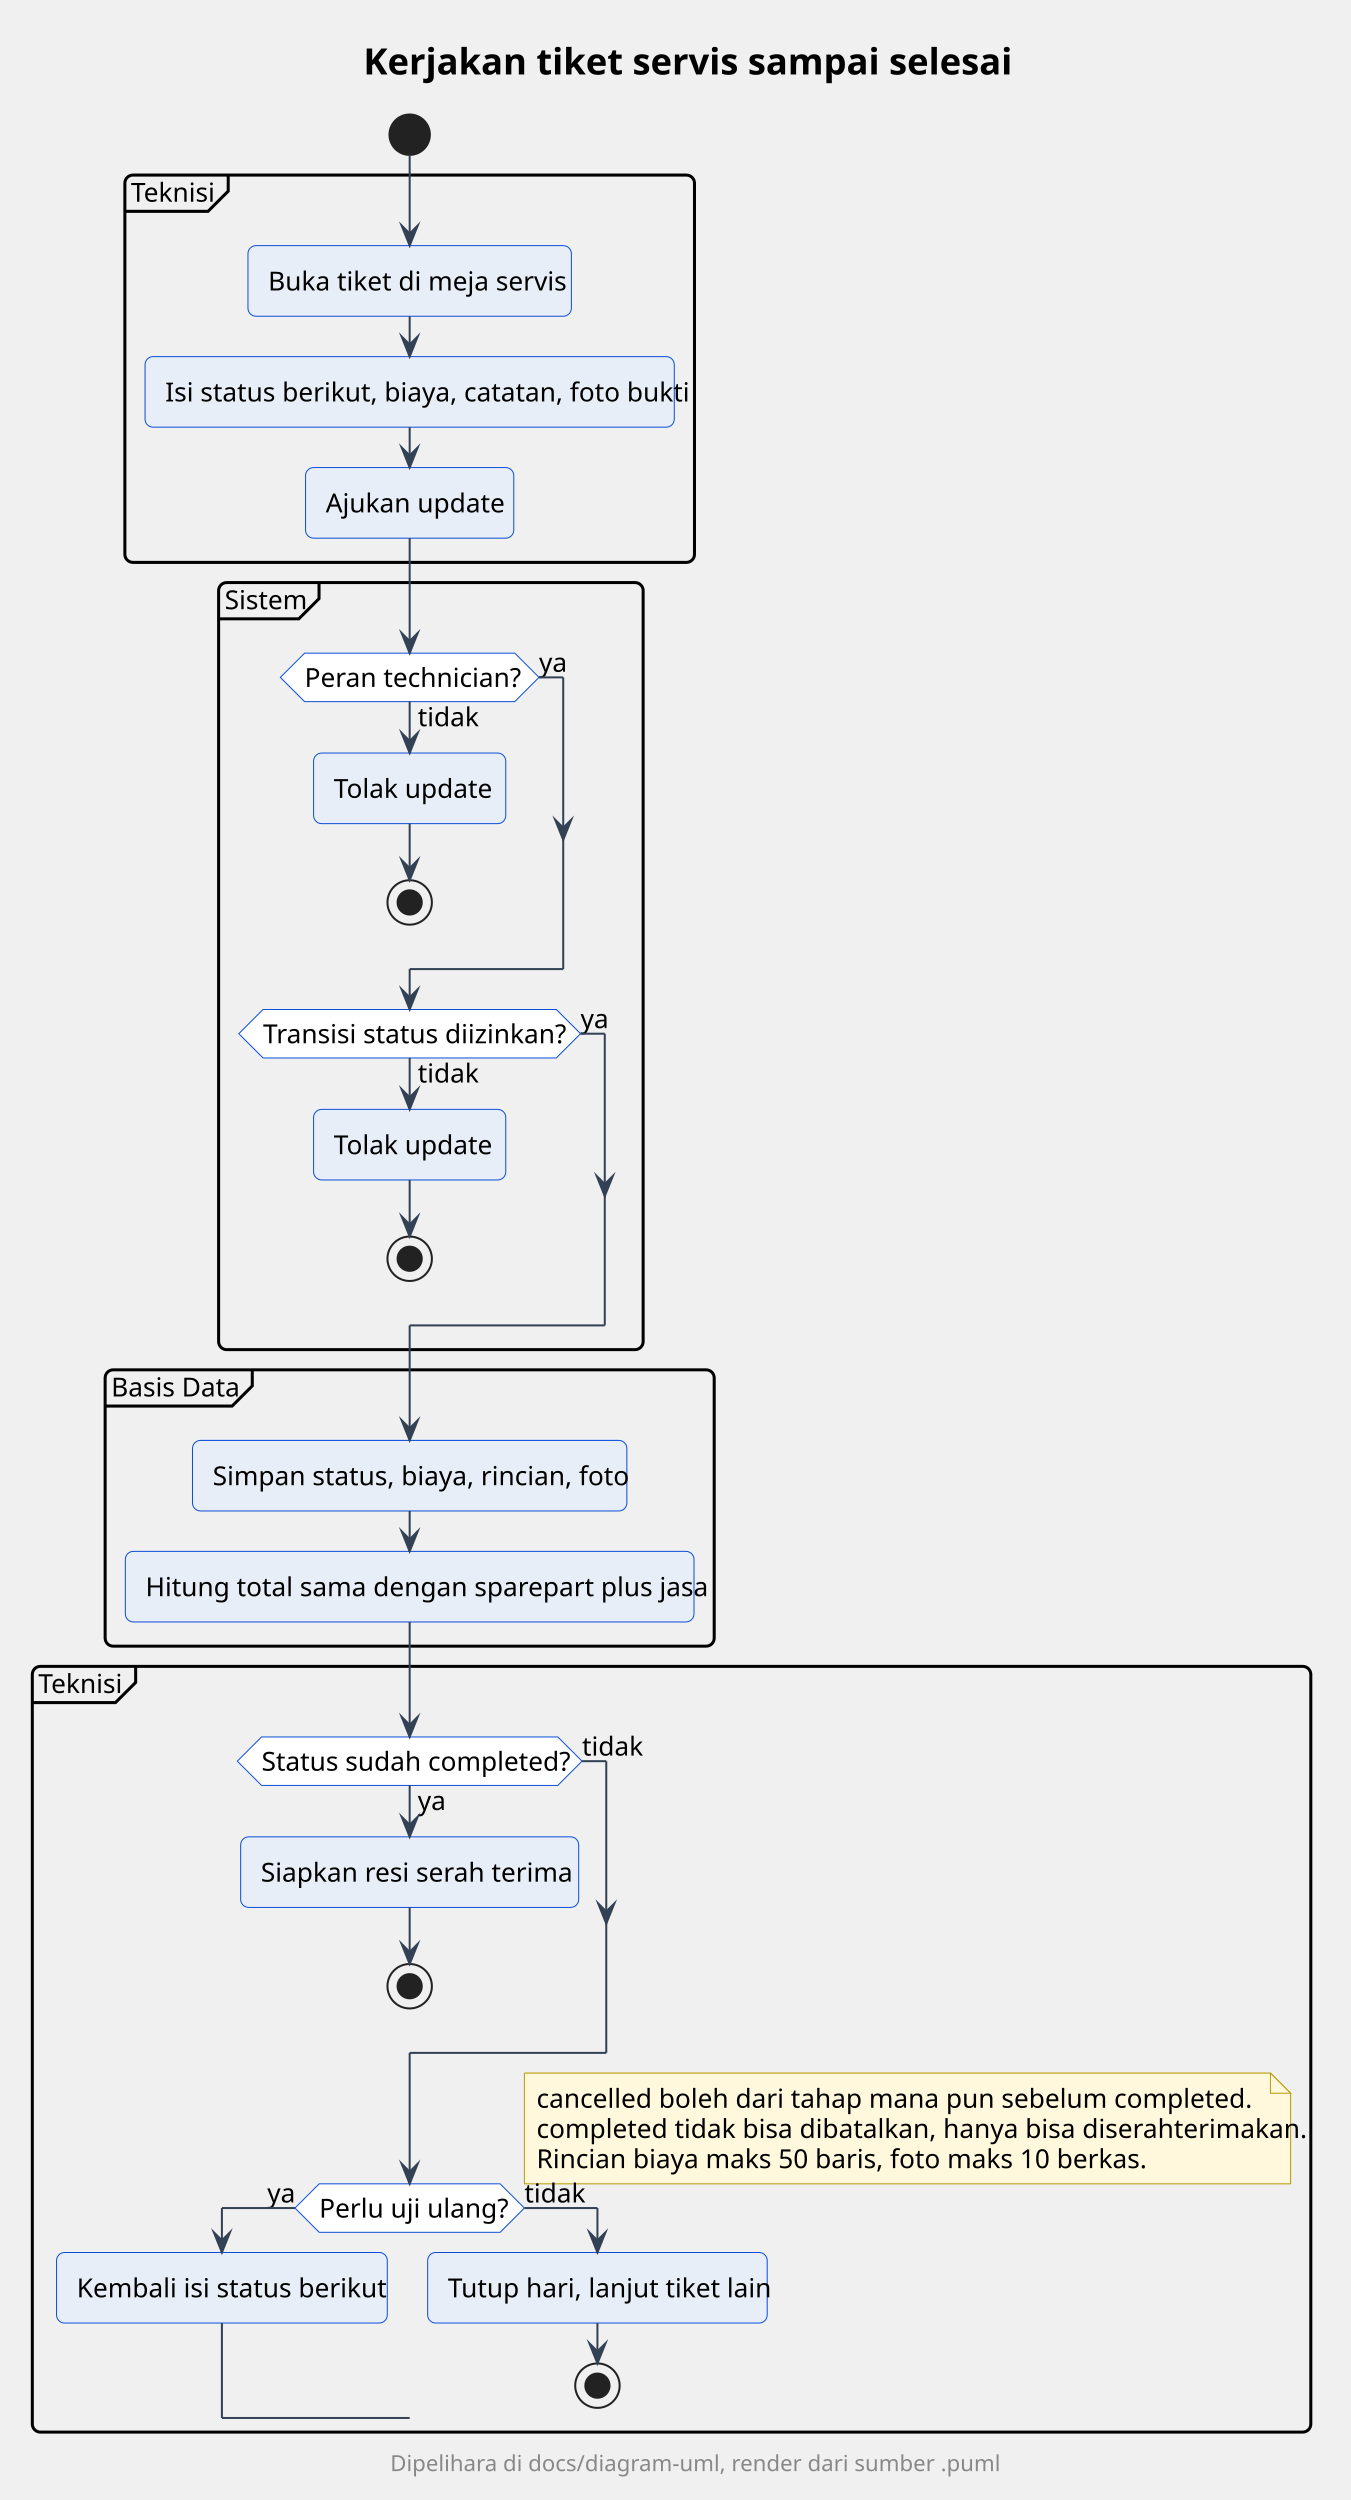
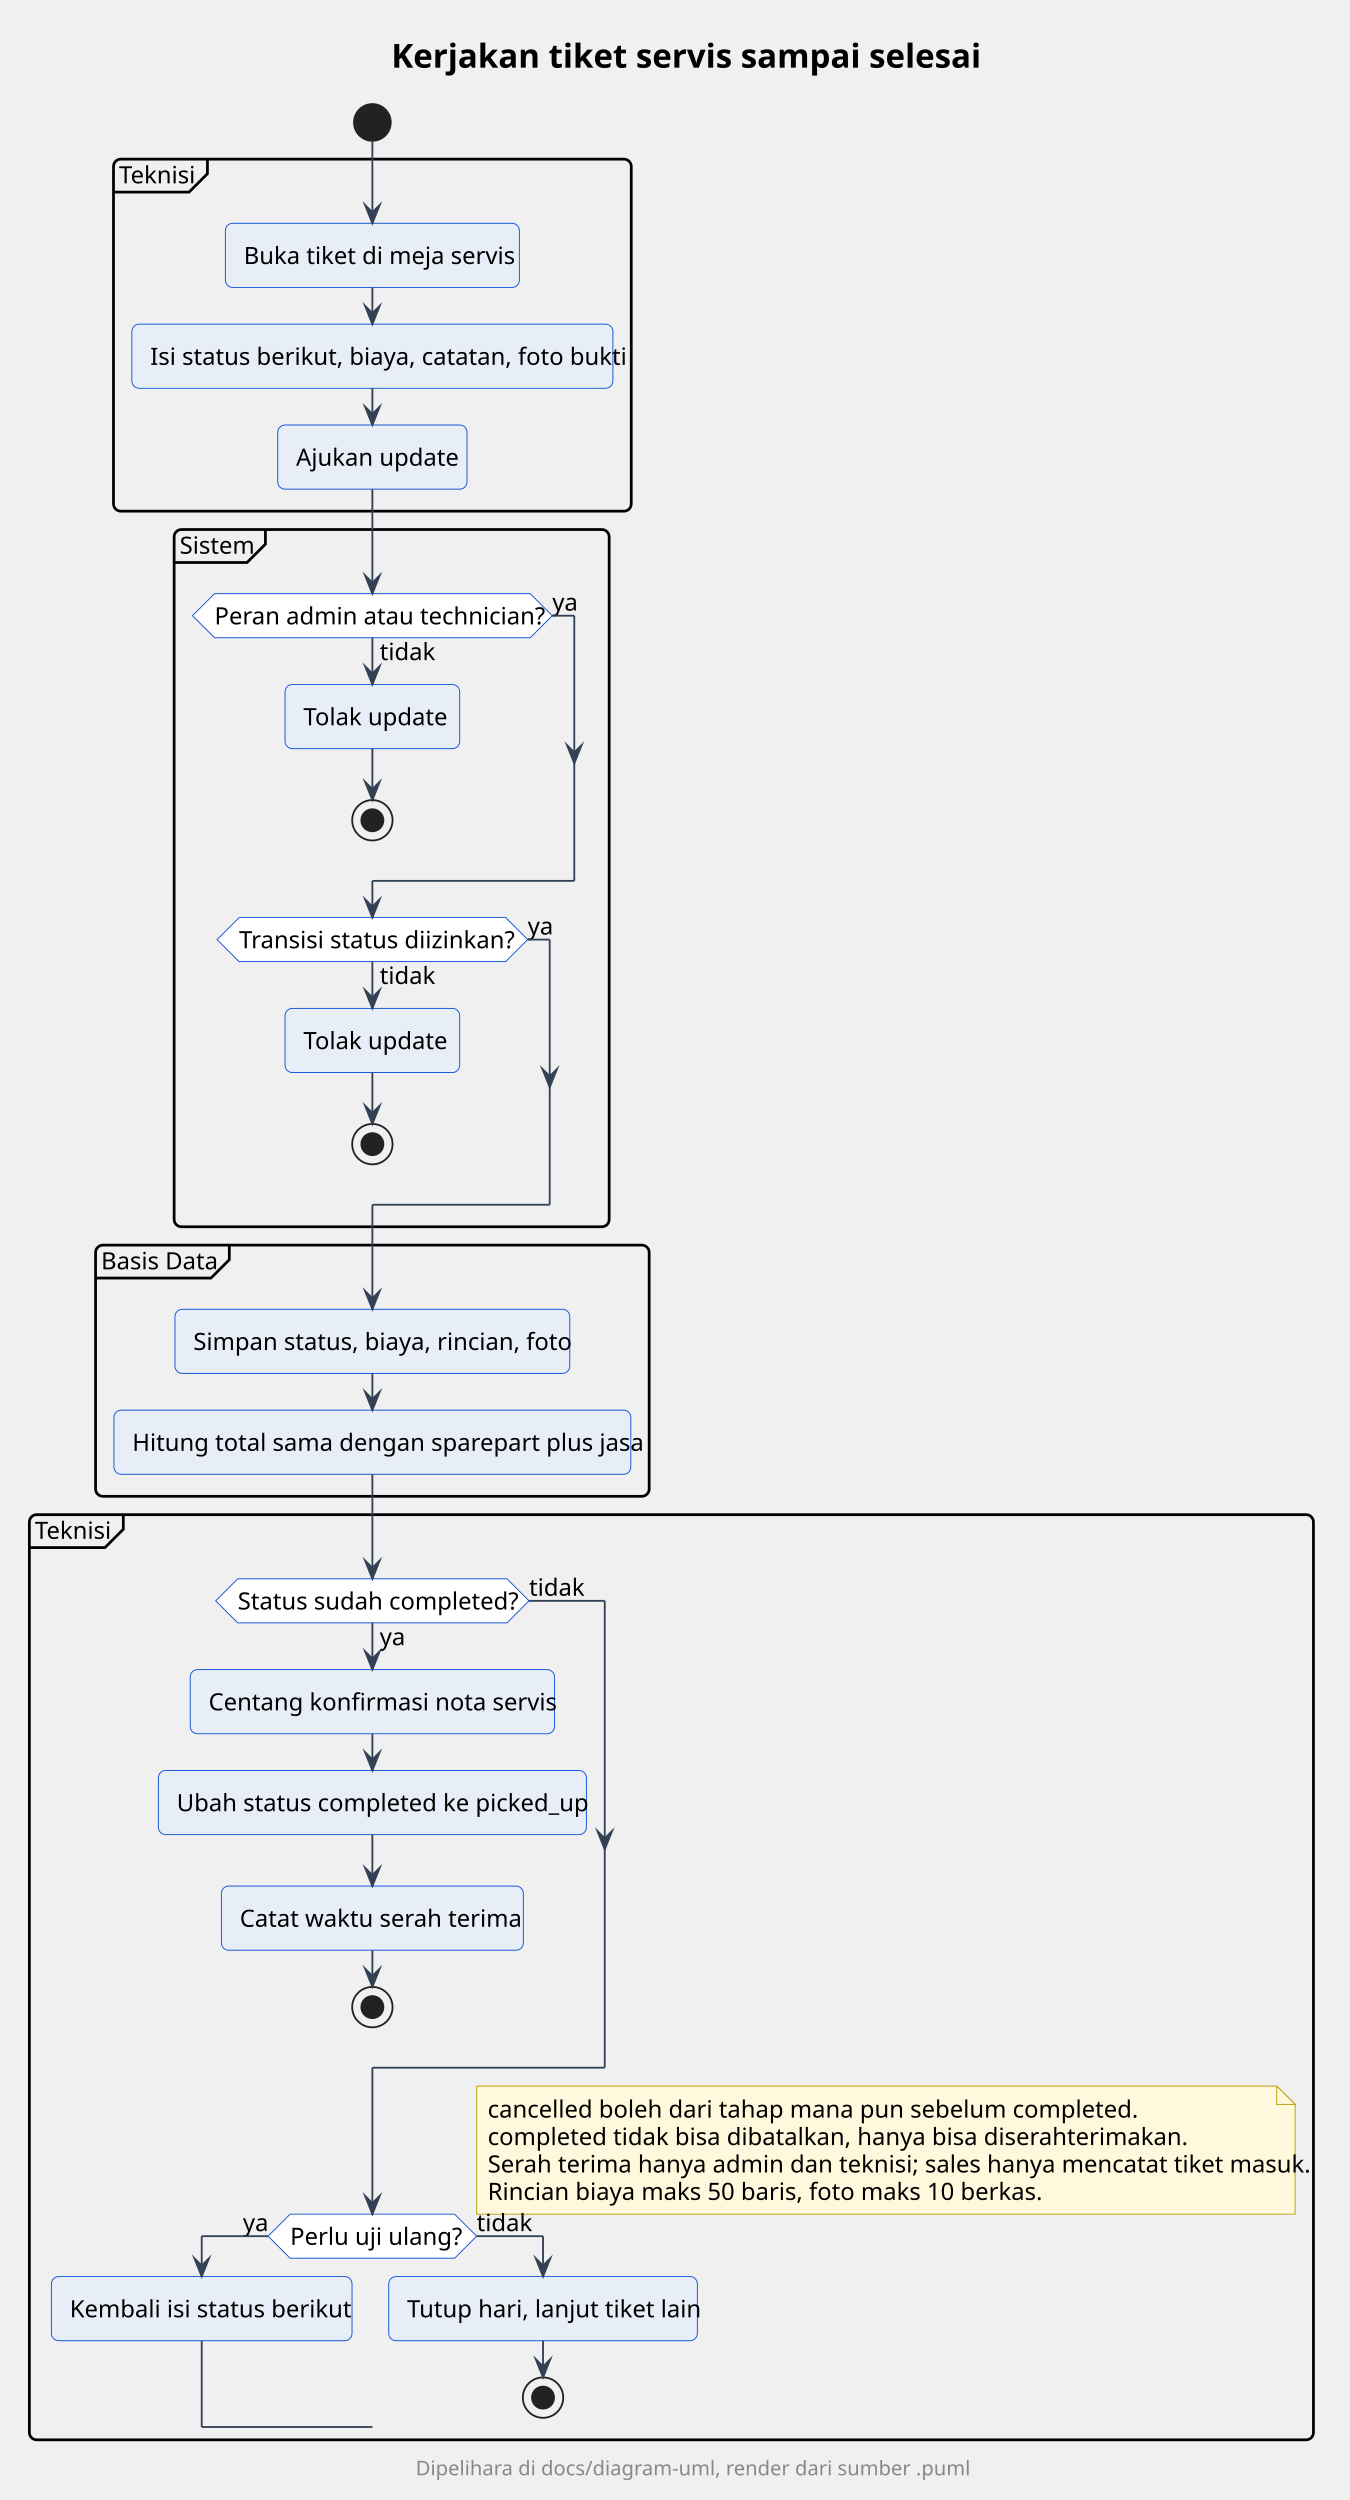
- <svg xmlns="http://www.w3.org/2000/svg" contentStyleType="text/css" data-diagram-type="ACTIVITY" height="1238px" preserveAspectRatio="none" style="width:669px;height:1238px;background:#FFFFFF;" version="1.1" viewBox="0 0 669 1238" width="669px" zoomAndPan="magnify">
+ <svg xmlns="http://www.w3.org/2000/svg" version="1.1" data-diagram-type="ACTIVITY" style="width:735px;height:1362px;background:#FFFFFF;" width="735px" height="1362px" viewBox="0 0 735 1362" zoomAndPan="magnify" preserveAspectRatio="none" contentStyleType="text/css">
  <defs />
-   <g>
+   <g font-family="sans-serif" lengthAdjust="spacing">
    <g class="title" data-source-line="43">
-       <text fill="#000000" font-family="sans-serif" font-size="18" font-weight="700" lengthAdjust="spacing" textLength="307.195" x="179.958" y="36.884">Kerjakan tiket servis sampai selesai</text>
+       <text x="213.184" y="36.884" fill="#000" font-size="18" textLength="307.195" font-weight="700">Kerjakan tiket servis sampai selesai</text>
    </g>
-     <ellipse cx="202.869" cy="66.698" fill="#222222" rx="10" ry="10" style="stroke:#222222;stroke-width:1;" />
-     <rect fill="none" height="191.795" rx="4" ry="4" style="stroke:#000000;stroke-width:1.5;" width="282.074" x="61.832" y="86.698" />
-     <path d="M113.01,86.698 L113.01,94.647 L103.01,104.647 L61.832,104.647" fill="none" style="stroke:#000000;stroke-width:1.5;" />
-     <text fill="#000000" font-family="sans-serif" font-size="13" lengthAdjust="spacing" textLength="41.177" x="64.832" y="99.892">Teknisi</text>
-     <rect fill="#E8EEF7" height="34.949" rx="4" ry="4" style="stroke:#0B4ED8;stroke-width:0.5;" width="160.163" x="122.788" y="121.647" />
-     <text fill="#000000" font-family="sans-serif" font-size="13" lengthAdjust="spacing" textLength="140.163" x="132.788" y="143.841">Buka tiket di meja servis</text>
-     <rect fill="#E8EEF7" height="34.949" rx="4" ry="4" style="stroke:#0B4ED8;stroke-width:0.5;" width="262.074" x="71.832" y="176.596" />
-     <text fill="#000000" font-family="sans-serif" font-size="13" lengthAdjust="spacing" textLength="242.074" x="81.832" y="198.79">Isi status berikut, biaya, catatan, foto bukti</text>
-     <rect fill="#E8EEF7" height="34.949" rx="4" ry="4" style="stroke:#0B4ED8;stroke-width:0.5;" width="103.123" x="151.308" y="231.544" />
-     <text fill="#000000" font-family="sans-serif" font-size="13" lengthAdjust="spacing" textLength="83.123" x="161.308" y="253.738">Ajukan update</text>
-     <rect fill="none" height="379.846" rx="4" ry="4" style="stroke:#000000;stroke-width:1.5;" width="210.228" x="108.255" y="288.493" />
-     <path d="M157.985,288.493 L157.985,296.442 L147.985,306.442 L108.255,306.442" fill="none" style="stroke:#000000;stroke-width:1.5;" />
-     <text fill="#000000" font-family="sans-serif" font-size="13" lengthAdjust="spacing" textLength="39.73" x="111.255" y="301.687">Sistem</text>
-     <rect fill="#E8EEF7" height="34.949" rx="4" ry="4" style="stroke:#0B4ED8;stroke-width:0.5;" width="95.163" x="155.288" y="372.916" />
-     <text fill="#000000" font-family="sans-serif" font-size="13" lengthAdjust="spacing" textLength="75.163" x="165.288" y="395.11">Tolak update</text>
-     <ellipse cx="202.869" cy="446.891" fill="none" rx="11" ry="11" style="stroke:#222222;stroke-width:1;" />
-     <ellipse cx="202.869" cy="446.891" fill="#222222" rx="6" ry="6" style="stroke:#222222;stroke-width:1;" />
-     <polygon fill="#FFFFFF" points="150.834,323.442,254.904,323.442,266.904,335.442,254.904,347.442,150.834,347.442,138.834,335.442,150.834,323.442" style="stroke:#0B4ED8;stroke-width:0.5;stroke-linejoin:miter;stroke-miterlimit:10;" />
-     <text fill="#000000" font-family="sans-serif" font-size="13" lengthAdjust="spacing" textLength="27.46" x="206.869" y="359.636">tidak</text>
-     <text fill="#000000" font-family="sans-serif" font-size="13" lengthAdjust="spacing" textLength="104.07" x="150.834" y="340.161">Peran technician?</text>
-     <text fill="#000000" font-family="sans-serif" font-size="13" lengthAdjust="spacing" textLength="13.73" x="266.904" y="332.687">ya</text>
-     <rect fill="#E8EEF7" height="34.949" rx="4" ry="4" style="stroke:#0B4ED8;stroke-width:0.5;" width="95.163" x="155.288" y="549.365" />
-     <text fill="#000000" font-family="sans-serif" font-size="13" lengthAdjust="spacing" textLength="75.163" x="165.288" y="571.559">Tolak update</text>
-     <ellipse cx="202.869" cy="623.339" fill="none" rx="11" ry="11" style="stroke:#222222;stroke-width:1;" />
-     <ellipse cx="202.869" cy="623.339" fill="#222222" rx="6" ry="6" style="stroke:#222222;stroke-width:1;" />
-     <polygon fill="#FFFFFF" points="130.255,499.891,275.483,499.891,287.483,511.891,275.483,523.891,130.255,523.891,118.255,511.891,130.255,499.891" style="stroke:#0B4ED8;stroke-width:0.5;stroke-linejoin:miter;stroke-miterlimit:10;" />
-     <text fill="#000000" font-family="sans-serif" font-size="13" lengthAdjust="spacing" textLength="27.46" x="206.869" y="536.085">tidak</text>
-     <text fill="#000000" font-family="sans-serif" font-size="13" lengthAdjust="spacing" textLength="145.228" x="130.255" y="516.61">Transisi status diizinkan?</text>
-     <text fill="#000000" font-family="sans-serif" font-size="13" lengthAdjust="spacing" textLength="13.73" x="287.483" y="509.136">ya</text>
-     <rect fill="none" height="136.846" rx="4" ry="4" style="stroke:#000000;stroke-width:1.5;" width="301.606" x="52.066" y="678.339" />
-     <path d="M124.927,678.339 L124.927,686.288 L114.927,696.288 L52.066,696.288" fill="none" style="stroke:#000000;stroke-width:1.5;" />
-     <text fill="#000000" font-family="sans-serif" font-size="13" lengthAdjust="spacing" textLength="62.861" x="55.066" y="691.533">Basis Data</text>
-     <rect fill="#E8EEF7" height="34.949" rx="4" ry="4" style="stroke:#0B4ED8;stroke-width:0.5;" width="215.102" x="95.319" y="713.288" />
-     <text fill="#000000" font-family="sans-serif" font-size="13" lengthAdjust="spacing" textLength="195.102" x="105.319" y="735.482">Simpan status, biaya, rincian, foto</text>
-     <rect fill="#E8EEF7" height="34.949" rx="4" ry="4" style="stroke:#0B4ED8;stroke-width:0.5;" width="281.606" x="62.066" y="768.237" />
-     <text fill="#000000" font-family="sans-serif" font-size="13" lengthAdjust="spacing" textLength="261.606" x="72.066" y="790.431">Hitung total sama dengan sparepart plus jasa</text>
-     <rect fill="none" height="379.192" rx="4" ry="4" style="stroke:#000000;stroke-width:1.5;" width="633.111" x="16" y="825.186" />
-     <path d="M67.177,825.186 L67.177,833.134 L57.177,843.134 L16,843.134" fill="none" style="stroke:#000000;stroke-width:1.5;" />
-     <text fill="#000000" font-family="sans-serif" font-size="13" lengthAdjust="spacing" textLength="41.177" x="19" y="838.379">Teknisi</text>
-     <rect fill="#E8EEF7" height="34.949" rx="4" ry="4" style="stroke:#0B4ED8;stroke-width:0.5;" width="167.399" x="119.17" y="909.609" />
-     <text fill="#000000" font-family="sans-serif" font-size="13" lengthAdjust="spacing" textLength="147.399" x="129.17" y="931.803">Siapkan resi serah terima</text>
-     <ellipse cx="202.869" cy="983.583" fill="none" rx="11" ry="11" style="stroke:#222222;stroke-width:1;" />
-     <ellipse cx="202.869" cy="983.583" fill="#222222" rx="6" ry="6" style="stroke:#222222;stroke-width:1;" />
-     <polygon fill="#FFFFFF" points="129.516,860.134,276.223,860.134,288.223,872.134,276.223,884.134,129.516,884.134,117.516,872.134,129.516,860.134" style="stroke:#0B4ED8;stroke-width:0.5;stroke-linejoin:miter;stroke-miterlimit:10;" />
-     <text fill="#000000" font-family="sans-serif" font-size="13" lengthAdjust="spacing" textLength="13.73" x="206.869" y="896.328">ya</text>
-     <text fill="#000000" font-family="sans-serif" font-size="13" lengthAdjust="spacing" textLength="146.707" x="129.516" y="876.854">Status sudah completed?</text>
-     <text fill="#000000" font-family="sans-serif" font-size="13" lengthAdjust="spacing" textLength="27.46" x="288.223" y="869.379">tidak</text>
-     <path d="M259.678,1026.583 L259.678,1081.429 L639.111,1081.429 L639.111,1036.583 L629.111,1026.583 L259.678,1026.583" fill="#FFF8DC" style="stroke:#B89B00;stroke-width:0.5;" />
-     <path d="M629.111,1026.583 L629.111,1036.583 L639.111,1036.583 L629.111,1026.583" fill="#FFF8DC" style="stroke:#B89B00;stroke-width:0.5;" />
-     <text fill="#000000" font-family="sans-serif" font-size="13" lengthAdjust="spacing" textLength="333.163" x="265.678" y="1043.777">cancelled boleh dari tahap mana pun sebelum completed.</text>
-     <text fill="#000000" font-family="sans-serif" font-size="13" lengthAdjust="spacing" textLength="358.433" x="265.678" y="1058.726">completed tidak bisa dibatalkan, hanya bisa diserahterimakan.</text>
-     <text fill="#000000" font-family="sans-serif" font-size="13" lengthAdjust="spacing" textLength="290.469" x="265.678" y="1073.674">Rincian biaya maks 50 baris, foto maks 10 berkas.</text>
-     <polygon fill="#FFFFFF" points="158.061,1081.429,247.678,1081.429,259.678,1093.429,247.678,1105.429,158.061,1105.429,146.061,1093.429,158.061,1081.429" style="stroke:#0B4ED8;stroke-width:0.5;stroke-linejoin:miter;stroke-miterlimit:10;" />
-     <text fill="#000000" font-family="sans-serif" font-size="13" lengthAdjust="spacing" textLength="89.616" x="158.061" y="1098.149">Perlu uji ulang?</text>
-     <text fill="#000000" font-family="sans-serif" font-size="13" lengthAdjust="spacing" textLength="13.73" x="132.331" y="1090.674">ya</text>
-     <text fill="#000000" font-family="sans-serif" font-size="13" lengthAdjust="spacing" textLength="27.46" x="259.678" y="1090.674">tidak</text>
-     <rect fill="#E8EEF7" height="34.949" rx="4" ry="4" style="stroke:#0B4ED8;stroke-width:0.5;" width="163.781" x="28" y="1115.429" />
-     <text fill="#000000" font-family="sans-serif" font-size="13" lengthAdjust="spacing" textLength="143.781" x="38" y="1137.623">Kembali isi status berikut</text>
-     <rect fill="#E8EEF7" height="34.949" rx="4" ry="4" style="stroke:#0B4ED8;stroke-width:0.5;" width="168.135" x="211.781" y="1115.429" />
-     <text fill="#000000" font-family="sans-serif" font-size="13" lengthAdjust="spacing" textLength="148.135" x="221.781" y="1137.623">Tutup hari, lanjut tiket lain</text>
-     <ellipse cx="295.848" cy="1181.378" fill="none" rx="11" ry="11" style="stroke:#222222;stroke-width:1;" />
-     <ellipse cx="295.848" cy="1181.378" fill="#222222" rx="6" ry="6" style="stroke:#222222;stroke-width:1;" />
-     <line style="stroke:#334155;stroke-width:1;" x1="202.869" x2="202.869" y1="156.596" y2="176.596" />
-     <polygon fill="#334155" points="198.869,166.596,202.869,176.596,206.869,166.596,202.869,170.596" style="stroke:#334155;stroke-width:1;stroke-linejoin:miter;stroke-miterlimit:10;" />
-     <line style="stroke:#334155;stroke-width:1;" x1="202.869" x2="202.869" y1="211.544" y2="231.544" />
-     <polygon fill="#334155" points="198.869,221.544,202.869,231.544,206.869,221.544,202.869,225.544" style="stroke:#334155;stroke-width:1;stroke-linejoin:miter;stroke-miterlimit:10;" />
-     <line style="stroke:#334155;stroke-width:1;" x1="202.869" x2="202.869" y1="76.698" y2="121.647" />
-     <polygon fill="#334155" points="198.869,111.647,202.869,121.647,206.869,111.647,202.869,115.647" style="stroke:#334155;stroke-width:1;stroke-linejoin:miter;stroke-miterlimit:10;" />
-     <line style="stroke:#334155;stroke-width:1;" x1="202.869" x2="202.869" y1="407.865" y2="435.891" />
-     <polygon fill="#334155" points="198.869,425.891,202.869,435.891,206.869,425.891,202.869,429.891" style="stroke:#334155;stroke-width:1;stroke-linejoin:miter;stroke-miterlimit:10;" />
-     <line style="stroke:#334155;stroke-width:1;" x1="202.869" x2="202.869" y1="347.442" y2="372.916" />
-     <polygon fill="#334155" points="198.869,362.916,202.869,372.916,206.869,362.916,202.869,366.916" style="stroke:#334155;stroke-width:1;stroke-linejoin:miter;stroke-miterlimit:10;" />
-     <line style="stroke:#334155;stroke-width:1;" x1="266.904" x2="278.904" y1="335.442" y2="335.442" />
-     <polygon fill="#334155" points="274.904,405.891,278.904,415.891,282.904,405.891,278.904,409.891" style="stroke:#334155;stroke-width:1;stroke-linejoin:miter;stroke-miterlimit:10;" />
-     <line style="stroke:#334155;stroke-width:1;" x1="278.904" x2="278.904" y1="335.442" y2="479.891" />
-     <line style="stroke:#334155;stroke-width:1;" x1="278.904" x2="202.869" y1="479.891" y2="479.891" />
-     <line style="stroke:#334155;stroke-width:1;" x1="202.869" x2="202.869" y1="479.891" y2="499.891" />
-     <polygon fill="#334155" points="198.869,489.891,202.869,499.891,206.869,489.891,202.869,493.891" style="stroke:#334155;stroke-width:1;stroke-linejoin:miter;stroke-miterlimit:10;" />
-     <line style="stroke:#334155;stroke-width:1;" x1="202.869" x2="202.869" y1="584.314" y2="612.339" />
-     <polygon fill="#334155" points="198.869,602.339,202.869,612.339,206.869,602.339,202.869,606.339" style="stroke:#334155;stroke-width:1;stroke-linejoin:miter;stroke-miterlimit:10;" />
-     <line style="stroke:#334155;stroke-width:1;" x1="202.869" x2="202.869" y1="523.891" y2="549.365" />
-     <polygon fill="#334155" points="198.869,539.365,202.869,549.365,206.869,539.365,202.869,543.365" style="stroke:#334155;stroke-width:1;stroke-linejoin:miter;stroke-miterlimit:10;" />
-     <line style="stroke:#334155;stroke-width:1;" x1="287.483" x2="299.483" y1="511.891" y2="511.891" />
-     <polygon fill="#334155" points="295.483,582.339,299.483,592.339,303.483,582.339,299.483,586.339" style="stroke:#334155;stroke-width:1;stroke-linejoin:miter;stroke-miterlimit:10;" />
-     <line style="stroke:#334155;stroke-width:1;" x1="299.483" x2="299.483" y1="511.891" y2="656.339" />
-     <line style="stroke:#334155;stroke-width:1;" x1="299.483" x2="202.869" y1="656.339" y2="656.339" />
-     <line style="stroke:#334155;stroke-width:1;" x1="202.869" x2="202.869" y1="656.339" y2="713.288" />
-     <polygon fill="#334155" points="198.869,703.288,202.869,713.288,206.869,703.288,202.869,707.288" style="stroke:#334155;stroke-width:1;stroke-linejoin:miter;stroke-miterlimit:10;" />
-     <line style="stroke:#334155;stroke-width:1;" x1="202.869" x2="202.869" y1="266.493" y2="323.442" />
-     <polygon fill="#334155" points="198.869,313.442,202.869,323.442,206.869,313.442,202.869,317.442" style="stroke:#334155;stroke-width:1;stroke-linejoin:miter;stroke-miterlimit:10;" />
-     <line style="stroke:#334155;stroke-width:1;" x1="202.869" x2="202.869" y1="748.237" y2="768.237" />
-     <polygon fill="#334155" points="198.869,758.237,202.869,768.237,206.869,758.237,202.869,762.237" style="stroke:#334155;stroke-width:1;stroke-linejoin:miter;stroke-miterlimit:10;" />
-     <line style="stroke:#334155;stroke-width:1;" x1="202.869" x2="202.869" y1="944.557" y2="972.583" />
-     <polygon fill="#334155" points="198.869,962.583,202.869,972.583,206.869,962.583,202.869,966.583" style="stroke:#334155;stroke-width:1;stroke-linejoin:miter;stroke-miterlimit:10;" />
-     <line style="stroke:#334155;stroke-width:1;" x1="202.869" x2="202.869" y1="884.134" y2="909.609" />
-     <polygon fill="#334155" points="198.869,899.609,202.869,909.609,206.869,899.609,202.869,903.609" style="stroke:#334155;stroke-width:1;stroke-linejoin:miter;stroke-miterlimit:10;" />
-     <line style="stroke:#334155;stroke-width:1;" x1="288.223" x2="300.223" y1="872.134" y2="872.134" />
-     <polygon fill="#334155" points="296.223,942.583,300.223,952.583,304.223,942.583,300.223,946.583" style="stroke:#334155;stroke-width:1;stroke-linejoin:miter;stroke-miterlimit:10;" />
-     <line style="stroke:#334155;stroke-width:1;" x1="300.223" x2="300.223" y1="872.134" y2="1016.583" />
-     <line style="stroke:#334155;stroke-width:1;" x1="300.223" x2="202.869" y1="1016.583" y2="1016.583" />
-     <line style="stroke:#334155;stroke-width:1;" x1="202.869" x2="202.869" y1="1016.583" y2="1081.429" />
-     <polygon fill="#334155" points="198.869,1071.429,202.869,1081.429,206.869,1071.429,202.869,1075.429" style="stroke:#334155;stroke-width:1;stroke-linejoin:miter;stroke-miterlimit:10;" />
-     <line style="stroke:#334155;stroke-width:1;" x1="295.848" x2="295.848" y1="1150.378" y2="1170.378" />
-     <polygon fill="#334155" points="291.848,1160.378,295.848,1170.378,299.848,1160.378,295.848,1164.378" style="stroke:#334155;stroke-width:1;stroke-linejoin:miter;stroke-miterlimit:10;" />
-     <line style="stroke:#334155;stroke-width:1;" x1="146.061" x2="109.89" y1="1093.429" y2="1093.429" />
-     <line style="stroke:#334155;stroke-width:1;" x1="109.89" x2="109.89" y1="1093.429" y2="1115.429" />
-     <polygon fill="#334155" points="105.89,1105.429,109.89,1115.429,113.89,1105.429,109.89,1109.429" style="stroke:#334155;stroke-width:1;stroke-linejoin:miter;stroke-miterlimit:10;" />
-     <line style="stroke:#334155;stroke-width:1;" x1="259.678" x2="295.848" y1="1093.429" y2="1093.429" />
-     <line style="stroke:#334155;stroke-width:1;" x1="295.848" x2="295.848" y1="1093.429" y2="1115.429" />
-     <polygon fill="#334155" points="291.848,1105.429,295.848,1115.429,299.848,1105.429,295.848,1109.429" style="stroke:#334155;stroke-width:1;stroke-linejoin:miter;stroke-miterlimit:10;" />
-     <line style="stroke:#334155;stroke-width:1;" x1="109.89" x2="109.89" y1="1150.378" y2="1197.378" />
-     <line style="stroke:#334155;stroke-width:1;" x1="109.89" x2="202.869" y1="1197.378" y2="1197.378" />
-     <line style="stroke:#334155;stroke-width:1;" x1="202.869" x2="202.869" y1="803.186" y2="860.134" />
-     <polygon fill="#334155" points="198.869,850.134,202.869,860.134,206.869,850.134,202.869,854.134" style="stroke:#334155;stroke-width:1;stroke-linejoin:miter;stroke-miterlimit:10;" />
+     <ellipse cx="202.869" cy="66.698" rx="10" ry="10" fill="#222" style="stroke:#222;stroke-width:1;" />
+     <rect x="61.832" y="86.698" width="282.074" height="191.795" fill="none" style="stroke:#000;stroke-width:1.5;" rx="4" ry="4" />
+     <path d="M113.01,86.698 L113.01,94.647 L103.01,104.647 L61.832,104.647" style="stroke:#000;stroke-width:1.5;" fill="none" />
+     <text x="64.832" y="99.892" fill="#000" font-size="13" textLength="41.177">Teknisi</text>
+     <rect x="122.788" y="121.647" width="160.163" height="34.949" fill="#E8EEF7" style="stroke:#0B4ED8;stroke-width:0.5;" rx="4" ry="4" />
+     <text x="132.788" y="143.841" fill="#000" font-size="13" textLength="140.163">Buka tiket di meja servis</text>
+     <rect x="71.832" y="176.596" width="262.074" height="34.949" fill="#E8EEF7" style="stroke:#0B4ED8;stroke-width:0.5;" rx="4" ry="4" />
+     <text x="81.832" y="198.79" fill="#000" font-size="13" textLength="242.074">Isi status berikut, biaya, catatan, foto bukti</text>
+     <rect x="151.308" y="231.544" width="103.123" height="34.949" fill="#E8EEF7" style="stroke:#0B4ED8;stroke-width:0.5;" rx="4" ry="4" />
+     <text x="161.308" y="253.738" fill="#000" font-size="13" textLength="83.123">Ajukan update</text>
+     <rect x="94.868" y="288.493" width="237.002" height="379.846" fill="none" style="stroke:#000;stroke-width:1.5;" rx="4" ry="4" />
+     <path d="M144.598,288.493 L144.598,296.442 L134.598,306.442 L94.868,306.442" style="stroke:#000;stroke-width:1.5;" fill="none" />
+     <text x="97.868" y="301.687" fill="#000" font-size="13" textLength="39.73">Sistem</text>
+     <rect x="155.288" y="372.916" width="95.163" height="34.949" fill="#E8EEF7" style="stroke:#0B4ED8;stroke-width:0.5;" rx="4" ry="4" />
+     <text x="165.288" y="395.11" fill="#000" font-size="13" textLength="75.163">Tolak update</text>
+     <ellipse cx="202.869" cy="446.891" rx="11" ry="11" fill="none" style="stroke:#222;stroke-width:1;" />
+     <ellipse cx="202.869" cy="446.891" rx="6" ry="6" fill="#222" style="stroke:#222;stroke-width:1;" />
+     <polygon points="116.868,323.442,288.871,323.442,300.871,335.442,288.871,347.442,116.868,347.442,104.868,335.442,116.868,323.442" fill="#FFF" style="stroke:#0B4ED8;stroke-width:0.5;stroke-linejoin:miter;stroke-miterlimit:10;" />
+     <text x="206.869" y="359.636" fill="#000" font-size="13" textLength="27.46">tidak</text>
+     <text x="116.868" y="340.161" fill="#000" font-size="13" textLength="172.002">Peran admin atau technician?</text>
+     <text x="300.871" y="332.687" fill="#000" font-size="13" textLength="13.73">ya</text>
+     <rect x="155.288" y="549.365" width="95.163" height="34.949" fill="#E8EEF7" style="stroke:#0B4ED8;stroke-width:0.5;" rx="4" ry="4" />
+     <text x="165.288" y="571.559" fill="#000" font-size="13" textLength="75.163">Tolak update</text>
+     <ellipse cx="202.869" cy="623.339" rx="11" ry="11" fill="none" style="stroke:#222;stroke-width:1;" />
+     <ellipse cx="202.869" cy="623.339" rx="6" ry="6" fill="#222" style="stroke:#222;stroke-width:1;" />
+     <polygon points="130.255,499.891,275.483,499.891,287.483,511.891,275.483,523.891,130.255,523.891,118.255,511.891,130.255,499.891" fill="#FFF" style="stroke:#0B4ED8;stroke-width:0.5;stroke-linejoin:miter;stroke-miterlimit:10;" />
+     <text x="206.869" y="536.084" fill="#000" font-size="13" textLength="27.46">tidak</text>
+     <text x="130.255" y="516.61" fill="#000" font-size="13" textLength="145.228">Transisi status diizinkan?</text>
+     <text x="287.483" y="509.136" fill="#000" font-size="13" textLength="13.73">ya</text>
+     <rect x="52.066" y="678.339" width="301.606" height="136.846" fill="none" style="stroke:#000;stroke-width:1.5;" rx="4" ry="4" />
+     <path d="M124.927,678.339 L124.927,686.288 L114.927,696.288 L52.066,696.288" style="stroke:#000;stroke-width:1.5;" fill="none" />
+     <text x="55.066" y="691.533" fill="#000" font-size="13" textLength="62.861">Basis Data</text>
+     <rect x="95.319" y="713.288" width="215.102" height="34.949" fill="#E8EEF7" style="stroke:#0B4ED8;stroke-width:0.5;" rx="4" ry="4" />
+     <text x="105.319" y="735.482" fill="#000" font-size="13" textLength="195.102">Simpan status, biaya, rincian, foto</text>
+     <rect x="62.066" y="768.237" width="281.606" height="34.949" fill="#E8EEF7" style="stroke:#0B4ED8;stroke-width:0.5;" rx="4" ry="4" />
+     <text x="72.066" y="790.431" fill="#000" font-size="13" textLength="261.606">Hitung total sama dengan sparepart plus jasa</text>
+     <rect x="16" y="825.186" width="699.564" height="504.039" fill="none" style="stroke:#000;stroke-width:1.5;" rx="4" ry="4" />
+     <path d="M67.177,825.186 L67.177,833.134 L57.177,843.134 L16,843.134" style="stroke:#000;stroke-width:1.5;" fill="none" />
+     <text x="19" y="838.379" fill="#000" font-size="13" textLength="41.177">Teknisi</text>
+     <rect x="103.634" y="909.609" width="198.471" height="34.949" fill="#E8EEF7" style="stroke:#0B4ED8;stroke-width:0.5;" rx="4" ry="4" />
+     <text x="113.634" y="931.802" fill="#000" font-size="13" textLength="178.471">Centang konfirmasi nota servis</text>
+     <rect x="86.276" y="964.557" width="233.186" height="34.949" fill="#E8EEF7" style="stroke:#0B4ED8;stroke-width:0.5;" rx="4" ry="4" />
+     <text x="96.276" y="986.751" fill="#000" font-size="13" textLength="213.186">Ubah status completed ke picked_up</text>
+     <rect x="120.617" y="1027.532" width="164.504" height="34.949" fill="#E8EEF7" style="stroke:#0B4ED8;stroke-width:0.5;" rx="4" ry="4" />
+     <text x="130.617" y="1049.726" fill="#000" font-size="13" textLength="144.504">Catat waktu serah terima</text>
+     <ellipse cx="202.869" cy="1093.48" rx="11" ry="11" fill="none" style="stroke:#222;stroke-width:1;" />
+     <ellipse cx="202.869" cy="1093.48" rx="6" ry="6" fill="#222" style="stroke:#222;stroke-width:1;" />
+     <polygon points="129.516,860.134,276.223,860.134,288.223,872.134,276.223,884.134,129.516,884.134,117.516,872.134,129.516,860.134" fill="#FFF" style="stroke:#0B4ED8;stroke-width:0.5;stroke-linejoin:miter;stroke-miterlimit:10;" />
+     <text x="206.869" y="896.328" fill="#000" font-size="13" textLength="13.73">ya</text>
+     <text x="129.516" y="876.854" fill="#000" font-size="13" textLength="146.707">Status sudah completed?</text>
+     <text x="288.223" y="869.379" fill="#000" font-size="13" textLength="27.46">tidak</text>
+     <path d="M259.677,1136.48 L259.677,1206.275 L705.564,1206.275 L705.564,1146.48 L695.564,1136.48 L259.677,1136.48" style="stroke:#B89B00;stroke-width:0.5;" fill="#FFF8DC" />
+     <path d="M695.564,1136.48 L695.564,1146.48 L705.564,1146.48 L695.564,1136.48" style="stroke:#B89B00;stroke-width:0.5;" fill="#FFF8DC" />
+     <text x="265.677" y="1153.674" fill="#000" font-size="13" textLength="333.163">cancelled boleh dari tahap mana pun sebelum completed.</text>
+     <text x="265.677" y="1168.623" fill="#000" font-size="13" textLength="358.433">completed tidak bisa dibatalkan, hanya bisa diserahterimakan.</text>
+     <text x="265.677" y="1183.572" fill="#000" font-size="13" textLength="424.887">Serah terima hanya admin dan teknisi; sales hanya mencatat tiket masuk.</text>
+     <text x="265.677" y="1198.521" fill="#000" font-size="13" textLength="290.469">Rincian biaya maks 50 baris, foto maks 10 berkas.</text>
+     <polygon points="158.061,1206.275,247.677,1206.275,259.677,1218.275,247.677,1230.275,158.061,1230.275,146.061,1218.275,158.061,1206.275" fill="#FFF" style="stroke:#0B4ED8;stroke-width:0.5;stroke-linejoin:miter;stroke-miterlimit:10;" />
+     <text x="158.061" y="1222.995" fill="#000" font-size="13" textLength="89.616">Perlu uji ulang?</text>
+     <text x="132.331" y="1215.521" fill="#000" font-size="13" textLength="13.73">ya</text>
+     <text x="259.677" y="1215.521" fill="#000" font-size="13" textLength="27.46">tidak</text>
+     <rect x="28" y="1240.275" width="163.781" height="34.949" fill="#E8EEF7" style="stroke:#0B4ED8;stroke-width:0.5;" rx="4" ry="4" />
+     <text x="38" y="1262.469" fill="#000" font-size="13" textLength="143.781">Kembali isi status berikut</text>
+     <rect x="211.781" y="1240.275" width="168.135" height="34.949" fill="#E8EEF7" style="stroke:#0B4ED8;stroke-width:0.5;" rx="4" ry="4" />
+     <text x="221.781" y="1262.469" fill="#000" font-size="13" textLength="148.135">Tutup hari, lanjut tiket lain</text>
+     <ellipse cx="295.848" cy="1306.224" rx="11" ry="11" fill="none" style="stroke:#222;stroke-width:1;" />
+     <ellipse cx="295.848" cy="1306.224" rx="6" ry="6" fill="#222" style="stroke:#222;stroke-width:1;" />
+     <line x1="202.869" y1="156.596" x2="202.869" y2="176.596" style="stroke:#334155;stroke-width:1;" />
+     <polygon points="198.869,166.596,202.869,176.596,206.869,166.596,202.869,170.596" fill="#334155" style="stroke:#334155;stroke-width:1;stroke-linejoin:miter;stroke-miterlimit:10;" />
+     <line x1="202.869" y1="211.544" x2="202.869" y2="231.544" style="stroke:#334155;stroke-width:1;" />
+     <polygon points="198.869,221.544,202.869,231.544,206.869,221.544,202.869,225.544" fill="#334155" style="stroke:#334155;stroke-width:1;stroke-linejoin:miter;stroke-miterlimit:10;" />
+     <line x1="202.869" y1="76.698" x2="202.869" y2="121.647" style="stroke:#334155;stroke-width:1;" />
+     <polygon points="198.869,111.647,202.869,121.647,206.869,111.647,202.869,115.647" fill="#334155" style="stroke:#334155;stroke-width:1;stroke-linejoin:miter;stroke-miterlimit:10;" />
+     <line x1="202.869" y1="407.865" x2="202.869" y2="435.891" style="stroke:#334155;stroke-width:1;" />
+     <polygon points="198.869,425.891,202.869,435.891,206.869,425.891,202.869,429.891" fill="#334155" style="stroke:#334155;stroke-width:1;stroke-linejoin:miter;stroke-miterlimit:10;" />
+     <line x1="202.869" y1="347.442" x2="202.869" y2="372.916" style="stroke:#334155;stroke-width:1;" />
+     <polygon points="198.869,362.916,202.869,372.916,206.869,362.916,202.869,366.916" fill="#334155" style="stroke:#334155;stroke-width:1;stroke-linejoin:miter;stroke-miterlimit:10;" />
+     <line x1="300.871" y1="335.442" x2="312.871" y2="335.442" style="stroke:#334155;stroke-width:1;" />
+     <polygon points="308.871,405.891,312.871,415.891,316.871,405.891,312.871,409.891" fill="#334155" style="stroke:#334155;stroke-width:1;stroke-linejoin:miter;stroke-miterlimit:10;" />
+     <line x1="312.871" y1="335.442" x2="312.871" y2="479.891" style="stroke:#334155;stroke-width:1;" />
+     <line x1="312.871" y1="479.891" x2="202.869" y2="479.891" style="stroke:#334155;stroke-width:1;" />
+     <line x1="202.869" y1="479.891" x2="202.869" y2="499.891" style="stroke:#334155;stroke-width:1;" />
+     <polygon points="198.869,489.891,202.869,499.891,206.869,489.891,202.869,493.891" fill="#334155" style="stroke:#334155;stroke-width:1;stroke-linejoin:miter;stroke-miterlimit:10;" />
+     <line x1="202.869" y1="584.314" x2="202.869" y2="612.339" style="stroke:#334155;stroke-width:1;" />
+     <polygon points="198.869,602.339,202.869,612.339,206.869,602.339,202.869,606.339" fill="#334155" style="stroke:#334155;stroke-width:1;stroke-linejoin:miter;stroke-miterlimit:10;" />
+     <line x1="202.869" y1="523.891" x2="202.869" y2="549.365" style="stroke:#334155;stroke-width:1;" />
+     <polygon points="198.869,539.365,202.869,549.365,206.869,539.365,202.869,543.365" fill="#334155" style="stroke:#334155;stroke-width:1;stroke-linejoin:miter;stroke-miterlimit:10;" />
+     <line x1="287.483" y1="511.891" x2="299.483" y2="511.891" style="stroke:#334155;stroke-width:1;" />
+     <polygon points="295.483,582.339,299.483,592.339,303.483,582.339,299.483,586.339" fill="#334155" style="stroke:#334155;stroke-width:1;stroke-linejoin:miter;stroke-miterlimit:10;" />
+     <line x1="299.483" y1="511.891" x2="299.483" y2="656.339" style="stroke:#334155;stroke-width:1;" />
+     <line x1="299.483" y1="656.339" x2="202.869" y2="656.339" style="stroke:#334155;stroke-width:1;" />
+     <line x1="202.869" y1="656.339" x2="202.869" y2="713.288" style="stroke:#334155;stroke-width:1;" />
+     <polygon points="198.869,703.288,202.869,713.288,206.869,703.288,202.869,707.288" fill="#334155" style="stroke:#334155;stroke-width:1;stroke-linejoin:miter;stroke-miterlimit:10;" />
+     <line x1="202.869" y1="266.493" x2="202.869" y2="323.442" style="stroke:#334155;stroke-width:1;" />
+     <polygon points="198.869,313.442,202.869,323.442,206.869,313.442,202.869,317.442" fill="#334155" style="stroke:#334155;stroke-width:1;stroke-linejoin:miter;stroke-miterlimit:10;" />
+     <line x1="202.869" y1="748.237" x2="202.869" y2="768.237" style="stroke:#334155;stroke-width:1;" />
+     <polygon points="198.869,758.237,202.869,768.237,206.869,758.237,202.869,762.237" fill="#334155" style="stroke:#334155;stroke-width:1;stroke-linejoin:miter;stroke-miterlimit:10;" />
+     <line x1="202.869" y1="944.557" x2="202.869" y2="964.557" style="stroke:#334155;stroke-width:1;" />
+     <polygon points="198.869,954.557,202.869,964.557,206.869,954.557,202.869,958.557" fill="#334155" style="stroke:#334155;stroke-width:1;stroke-linejoin:miter;stroke-miterlimit:10;" />
+     <line x1="202.869" y1="999.506" x2="202.869" y2="1027.532" style="stroke:#334155;stroke-width:1;" />
+     <polygon points="198.869,1017.532,202.869,1027.532,206.869,1017.532,202.869,1021.532" fill="#334155" style="stroke:#334155;stroke-width:1;stroke-linejoin:miter;stroke-miterlimit:10;" />
+     <line x1="202.869" y1="1062.48" x2="202.869" y2="1082.48" style="stroke:#334155;stroke-width:1;" />
+     <polygon points="198.869,1072.48,202.869,1082.48,206.869,1072.48,202.869,1076.48" fill="#334155" style="stroke:#334155;stroke-width:1;stroke-linejoin:miter;stroke-miterlimit:10;" />
+     <line x1="202.869" y1="884.134" x2="202.869" y2="909.609" style="stroke:#334155;stroke-width:1;" />
+     <polygon points="198.869,899.609,202.869,909.609,206.869,899.609,202.869,903.609" fill="#334155" style="stroke:#334155;stroke-width:1;stroke-linejoin:miter;stroke-miterlimit:10;" />
+     <line x1="288.223" y1="872.134" x2="329.462" y2="872.134" style="stroke:#334155;stroke-width:1;" />
+     <polygon points="325.462,997.532,329.462,1007.532,333.462,997.532,329.462,1001.532" fill="#334155" style="stroke:#334155;stroke-width:1;stroke-linejoin:miter;stroke-miterlimit:10;" />
+     <line x1="329.462" y1="872.134" x2="329.462" y2="1126.48" style="stroke:#334155;stroke-width:1;" />
+     <line x1="329.462" y1="1126.48" x2="202.869" y2="1126.48" style="stroke:#334155;stroke-width:1;" />
+     <line x1="202.869" y1="1126.48" x2="202.869" y2="1206.275" style="stroke:#334155;stroke-width:1;" />
+     <polygon points="198.869,1196.275,202.869,1206.275,206.869,1196.275,202.869,1200.275" fill="#334155" style="stroke:#334155;stroke-width:1;stroke-linejoin:miter;stroke-miterlimit:10;" />
+     <line x1="295.848" y1="1275.224" x2="295.848" y2="1295.224" style="stroke:#334155;stroke-width:1;" />
+     <polygon points="291.848,1285.224,295.848,1295.224,299.848,1285.224,295.848,1289.224" fill="#334155" style="stroke:#334155;stroke-width:1;stroke-linejoin:miter;stroke-miterlimit:10;" />
+     <line x1="146.061" y1="1218.275" x2="109.89" y2="1218.275" style="stroke:#334155;stroke-width:1;" />
+     <line x1="109.89" y1="1218.275" x2="109.89" y2="1240.275" style="stroke:#334155;stroke-width:1;" />
+     <polygon points="105.89,1230.275,109.89,1240.275,113.89,1230.275,109.89,1234.275" fill="#334155" style="stroke:#334155;stroke-width:1;stroke-linejoin:miter;stroke-miterlimit:10;" />
+     <line x1="259.677" y1="1218.275" x2="295.848" y2="1218.275" style="stroke:#334155;stroke-width:1;" />
+     <line x1="295.848" y1="1218.275" x2="295.848" y2="1240.275" style="stroke:#334155;stroke-width:1;" />
+     <polygon points="291.848,1230.275,295.848,1240.275,299.848,1230.275,295.848,1234.275" fill="#334155" style="stroke:#334155;stroke-width:1;stroke-linejoin:miter;stroke-miterlimit:10;" />
+     <line x1="109.89" y1="1275.224" x2="109.89" y2="1322.224" style="stroke:#334155;stroke-width:1;" />
+     <line x1="109.89" y1="1322.224" x2="202.869" y2="1322.224" style="stroke:#334155;stroke-width:1;" />
+     <line x1="202.869" y1="803.186" x2="202.869" y2="860.134" style="stroke:#334155;stroke-width:1;" />
+     <polygon points="198.869,850.134,202.869,860.134,206.869,850.134,202.869,854.134" fill="#334155" style="stroke:#334155;stroke-width:1;stroke-linejoin:miter;stroke-miterlimit:10;" />
    <g class="footer" data-source-line="42">
-       <text fill="#888888" font-family="sans-serif" font-size="11" lengthAdjust="spacing" textLength="280.618" x="193.246" y="1223.696">Dipelihara di docs/diagram-uml, render dari sumber .puml</text>
+       <text x="226.473" y="1348.542" fill="#888" font-size="11" textLength="280.618">Dipelihara di docs/diagram-uml, render dari sumber .puml</text>
    </g>
  </g>
</svg>
